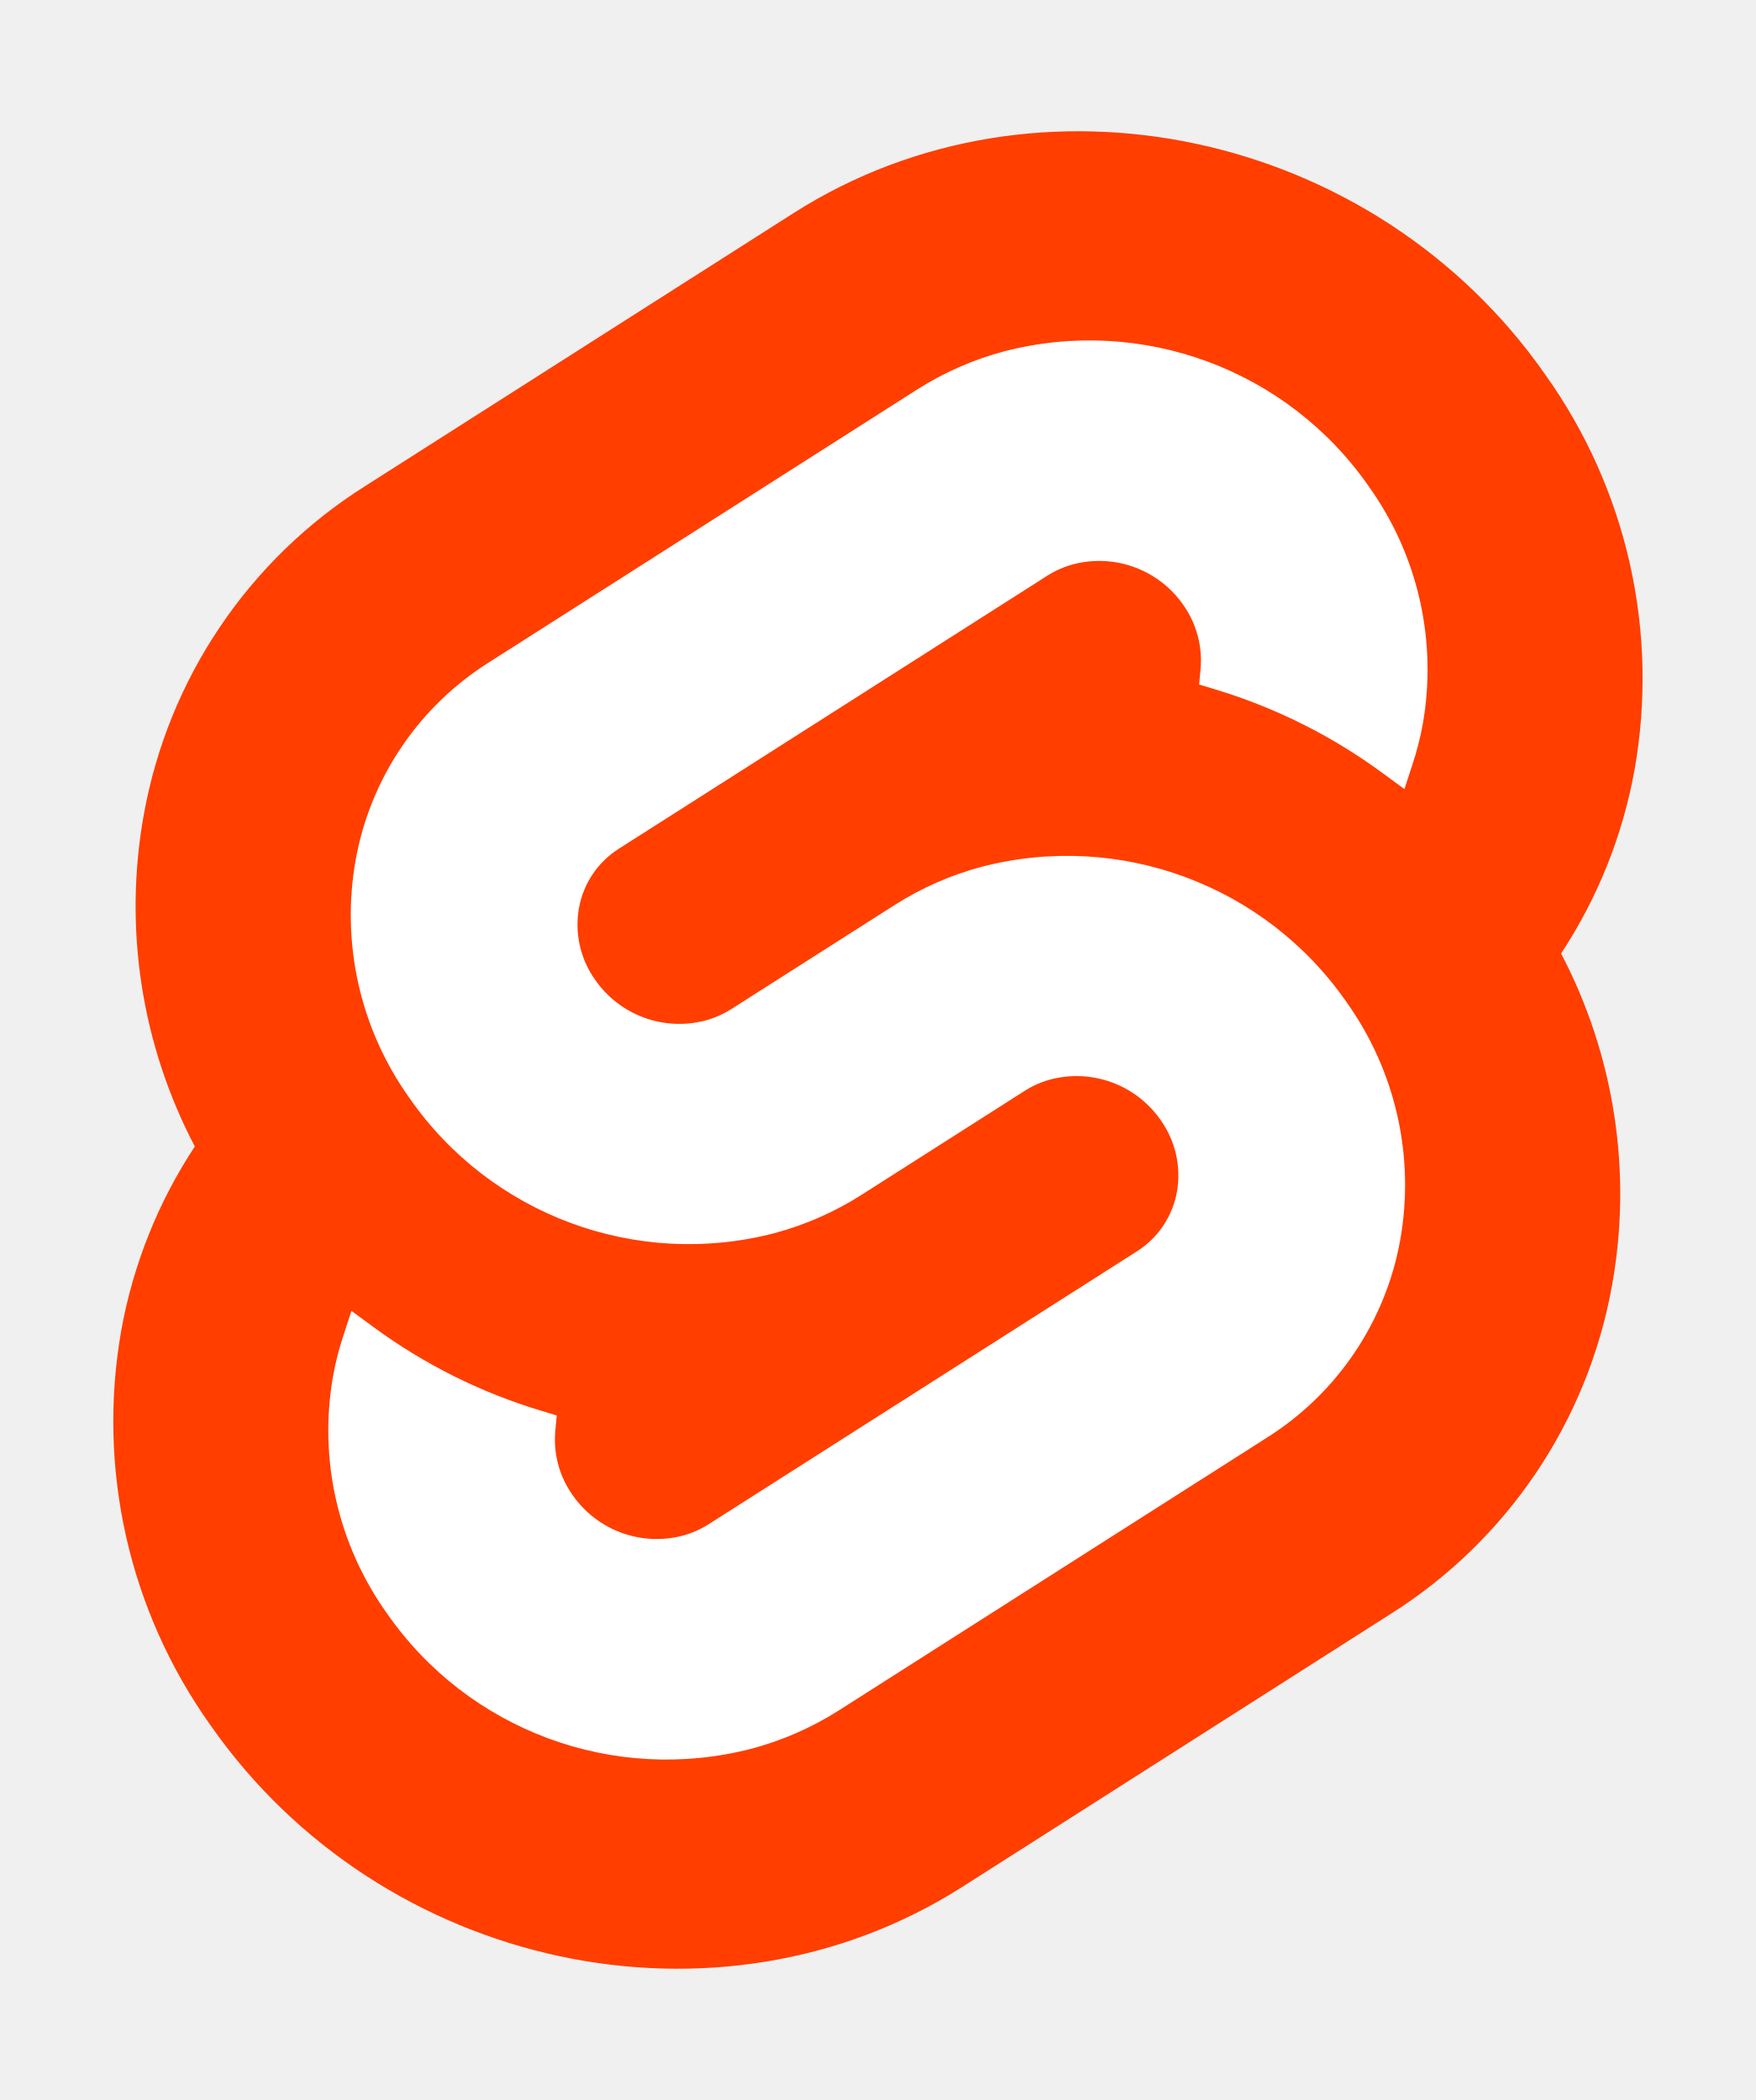
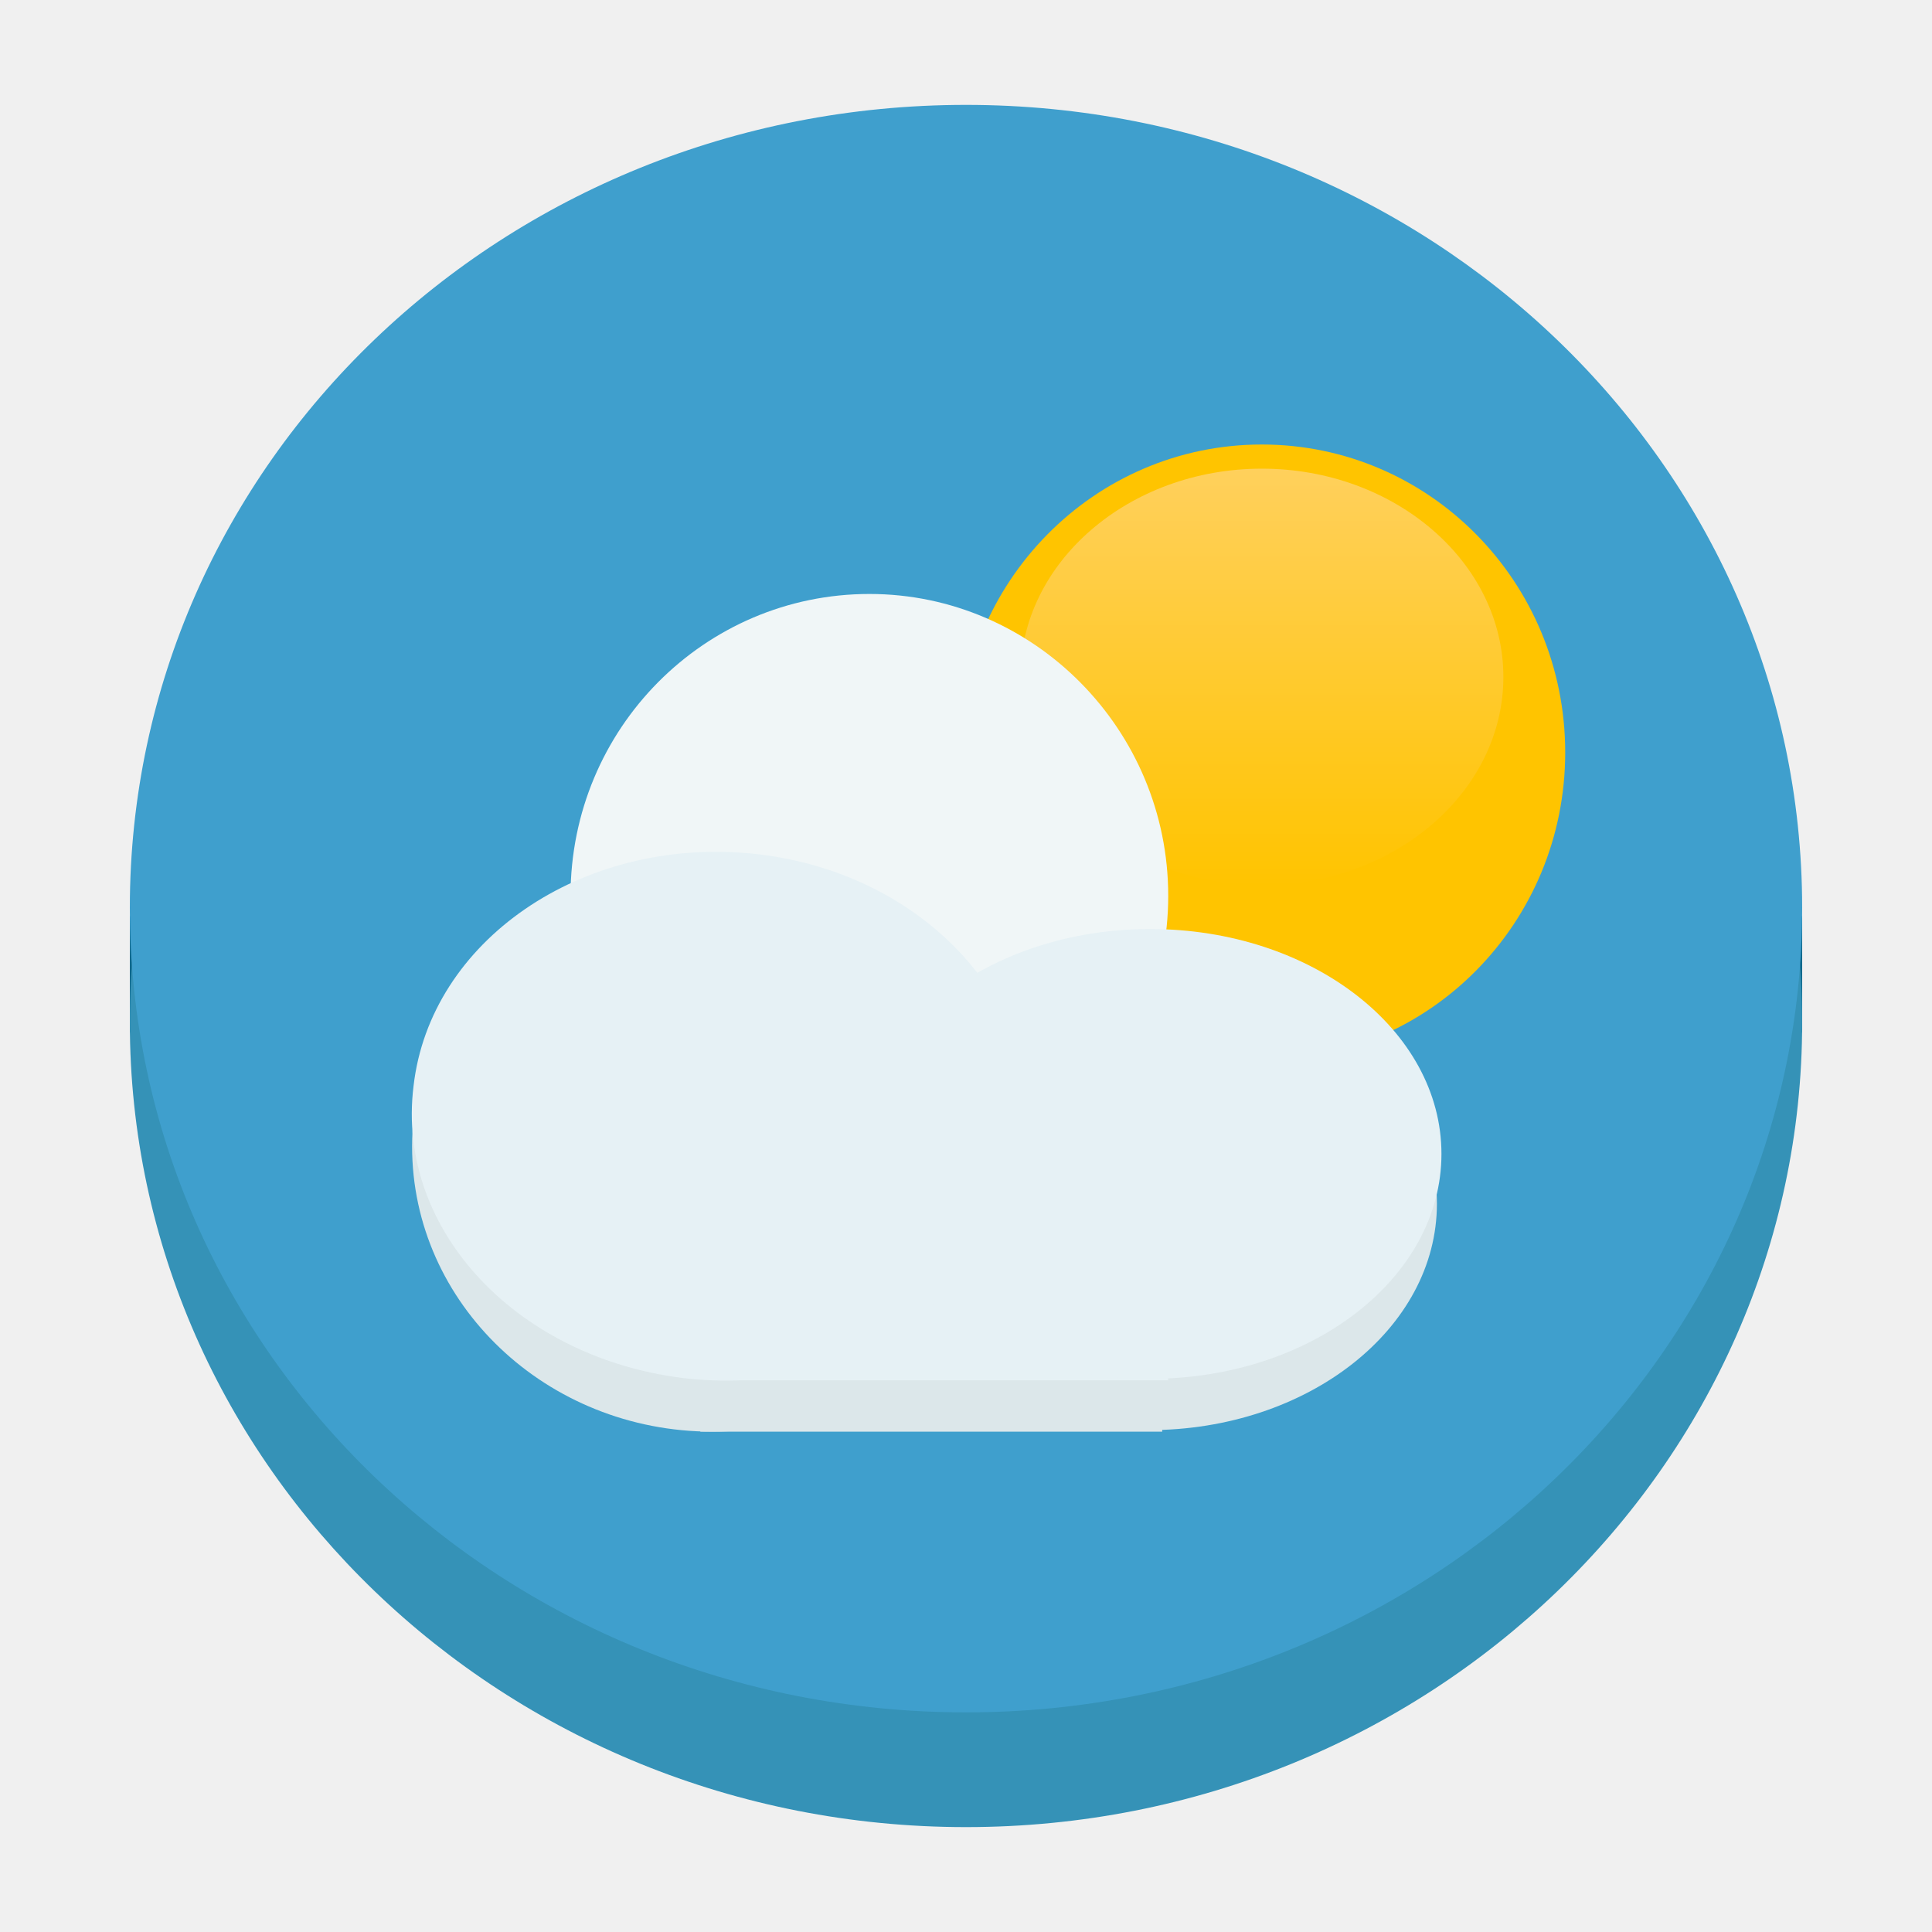
- <svg xmlns="http://www.w3.org/2000/svg" width="107" height="128" viewBox="0 0 107 128">
-   <path d="M94.157 22.819c-10.4-14.885-30.94-19.297-45.792-9.835L22.282 29.608A29.92 29.92 0 0 0 8.764 49.65a31.5 31.5 0 0 0 3.108 20.231 30 30 0 0 0-4.477 11.183 31.9 31.9 0 0 0 5.448 24.116c10.402 14.887 30.942 19.297 45.791 9.835l26.083-16.624A29.92 29.92 0 0 0 98.235 78.35a31.53 31.53 0 0 0-3.105-20.232 30 30 0 0 0 4.474-11.182 31.88 31.88 0 0 0-5.447-24.116" style="fill:#ff3e00" />
-   <path d="M45.817 106.582a20.72 20.72 0 0 1-22.237-8.243 19.17 19.17 0 0 1-3.277-14.503 18 18 0 0 1 .624-2.435l.49-1.498 1.337.981a33.6 33.6 0 0 0 10.203 5.098l.97.294-.09.968a5.85 5.85 0 0 0 1.052 3.878 6.24 6.24 0 0 0 6.695 2.485 5.8 5.8 0 0 0 1.603-.704L69.27 76.28a5.43 5.43 0 0 0 2.45-3.631 5.8 5.8 0 0 0-.987-4.371 6.24 6.24 0 0 0-6.698-2.487 5.7 5.7 0 0 0-1.6.704l-9.953 6.345a19 19 0 0 1-5.296 2.326 20.72 20.72 0 0 1-22.237-8.243 19.17 19.17 0 0 1-3.277-14.502 17.99 17.99 0 0 1 8.13-12.052l26.081-16.623a19 19 0 0 1 5.3-2.329 20.72 20.72 0 0 1 22.237 8.243 19.17 19.17 0 0 1 3.277 14.503 18 18 0 0 1-.624 2.435l-.49 1.498-1.337-.98a33.6 33.6 0 0 0-10.203-5.1l-.97-.294.09-.968a5.86 5.86 0 0 0-1.052-3.878 6.24 6.24 0 0 0-6.696-2.485 5.8 5.8 0 0 0-1.602.704L37.73 51.72a5.42 5.42 0 0 0-2.449 3.63 5.79 5.79 0 0 0 .986 4.372 6.24 6.24 0 0 0 6.698 2.486 5.8 5.8 0 0 0 1.602-.704l9.952-6.342a19 19 0 0 1 5.295-2.328 20.72 20.72 0 0 1 22.237 8.242 19.17 19.17 0 0 1 3.277 14.503 18 18 0 0 1-8.13 12.053l-26.081 16.622a19 19 0 0 1-5.3 2.328" style="fill:#fff" />
+ <svg xmlns="http://www.w3.org/2000/svg" height="128px" viewBox="0 0 128 128" width="128px">
+   <linearGradient id="a" gradientTransform="matrix(0 1 1 0 -1872.21 -37.9)" gradientUnits="userSpaceOnUse" x1="68.95" x2="96.59" y1="1955.81" y2="1955.81">
+     <stop offset="0" stop-color="#ffd05c" />
+     <stop offset="1" stop-color="#ffc400" />
+   </linearGradient>
+   <path d="m 119.102 68.551 h -110.203 c -0.199 0 -0.297 -0.102 -0.297 -0.301 v -7.398 c 0 -0.203 0.098 -0.301 0.297 -0.301 h 110.203 c 0.199 0 0.297 0.098 0.297 0.301 v 7.398 c 0 0.199 -0.098 0.301 -0.297 0.301 z m 0 0" fill="#11698c" />
+   <path d="m 119.398 67.75 c 0 29.398 -24.797 53.301 -55.398 53.301 s -55.398 -23.902 -55.398 -53.301 s 24.797 -53.301 55.398 -53.301 s 55.398 23.902 55.398 53.301 z m 0 0" fill="#3592b7" />
+   <path d="m 119.398 60.148 c 0 29.402 -24.797 53.301 -55.398 53.301 s -55.398 -23.801 -55.398 -53.301 s 24.797 -53.199 55.398 -53.199 s 55.398 23.801 55.398 53.199 z m 0 0" fill="#3f9fcd" />
+   <path d="m 103.699 49.852 c 0 11.297 -9 20.398 -20.098 20.398 c -11.102 0 -20.102 -9.102 -20.102 -20.398 c 0 -11.301 9 -20.402 20.102 -20.402 c 11.098 0 20.098 9.102 20.098 20.402 z m 0 0" fill="#ffc400" />
+   <path d="m 83.602 58.648 c -8.801 0 -16 -6.199 -16 -13.797 c 0 -7.602 7.199 -13.801 16 -13.801 c 8.797 0 16 6.199 16 13.801 c 0 7.598 -7.203 13.797 -16 13.797 z m 0 0" fill="url(#a)" />
+   <path d="m 46.398 86.75 h 30.602 v 8.102 h -30.602 z m 0 0" fill="#dce7ea" />
+   <path d="m 67.102 75.949 c 0 10.438 -8.91 18.902 -19.902 18.902 c -10.988 0 -19.898 -8.465 -19.898 -18.902 s 8.91 -18.898 19.898 -18.898 c 10.992 0 19.902 8.461 19.902 18.898 z m 0 0" fill="#dce7ea" />
+   <path d="m 77.398 59.352 c 0 11 -8.898 20 -19.797 20 c -10.902 0 -19.801 -8.902 -19.801 -20 c 0 -11.102 8.898 -20 19.801 -20 c 10.898 0 19.797 9 19.797 20 z m 0 0" fill="#f0f6f7" />
+   <path d="m 95.199 79.75 c 0 8.285 -8.551 15 -19.098 15 c -10.551 0 -19.102 -6.715 -19.102 -15 s 8.551 -15 19.102 -15 c 10.547 0 19.098 6.715 19.098 15 z m 0 0" fill="#dce7ea" />
+   <g fill="#e6f1f5">
+     <path d="m 47.699 82.148 h 29.699 v 9.301 h -29.699 z m 0 0" />
+     <path d="m 68.102 75.949 c -1.102 9.602 -11.102 16.5 -22.402 15.402 c -11.301 -1.203 -19.5 -9.801 -18.301 -19.402 c 1.102 -9.598 11.102 -16.5 22.402 -15.398 c 11.199 1.098 19.398 9.801 18.301 19.398 z m 0 0" />
+     <path d="m 95.5 76.449 c 0 8.199 -8.602 14.902 -19.301 14.902 s -19.301 -6.703 -19.301 -14.902 s 8.602 -14.898 19.301 -14.898 s 19.301 6.699 19.301 14.898 z m 0 0" />
+   </g>
</svg>
